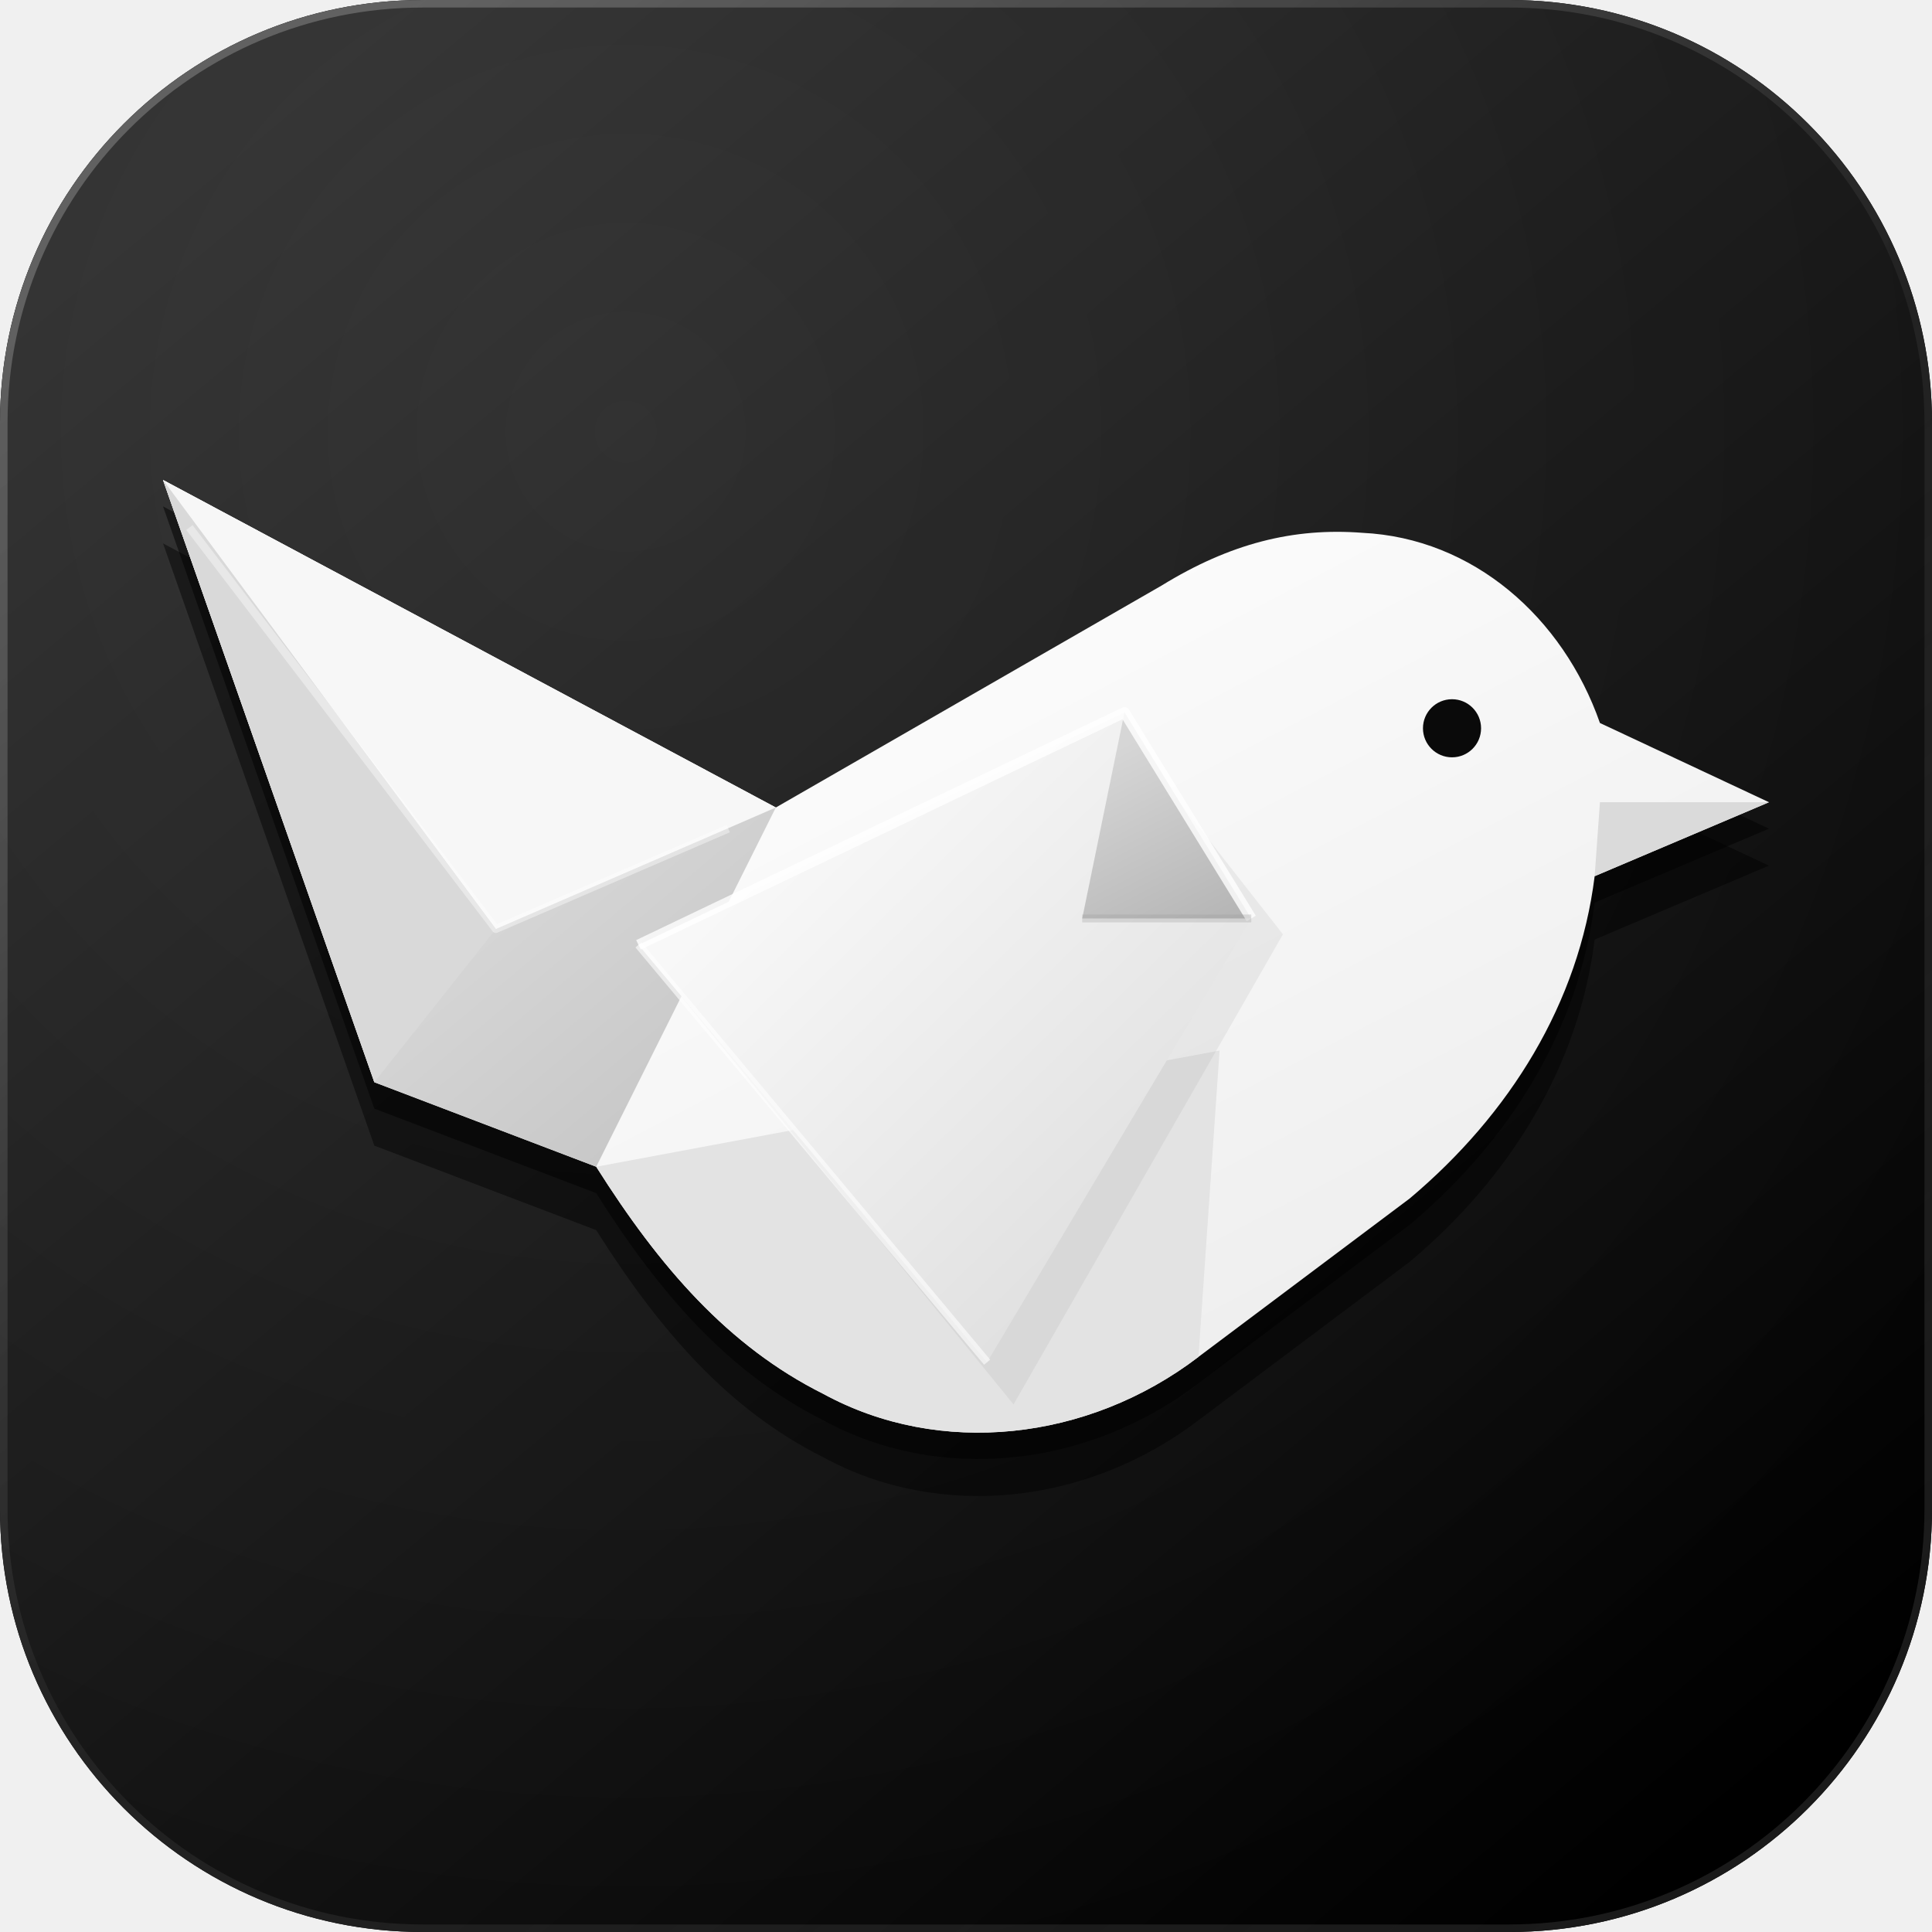
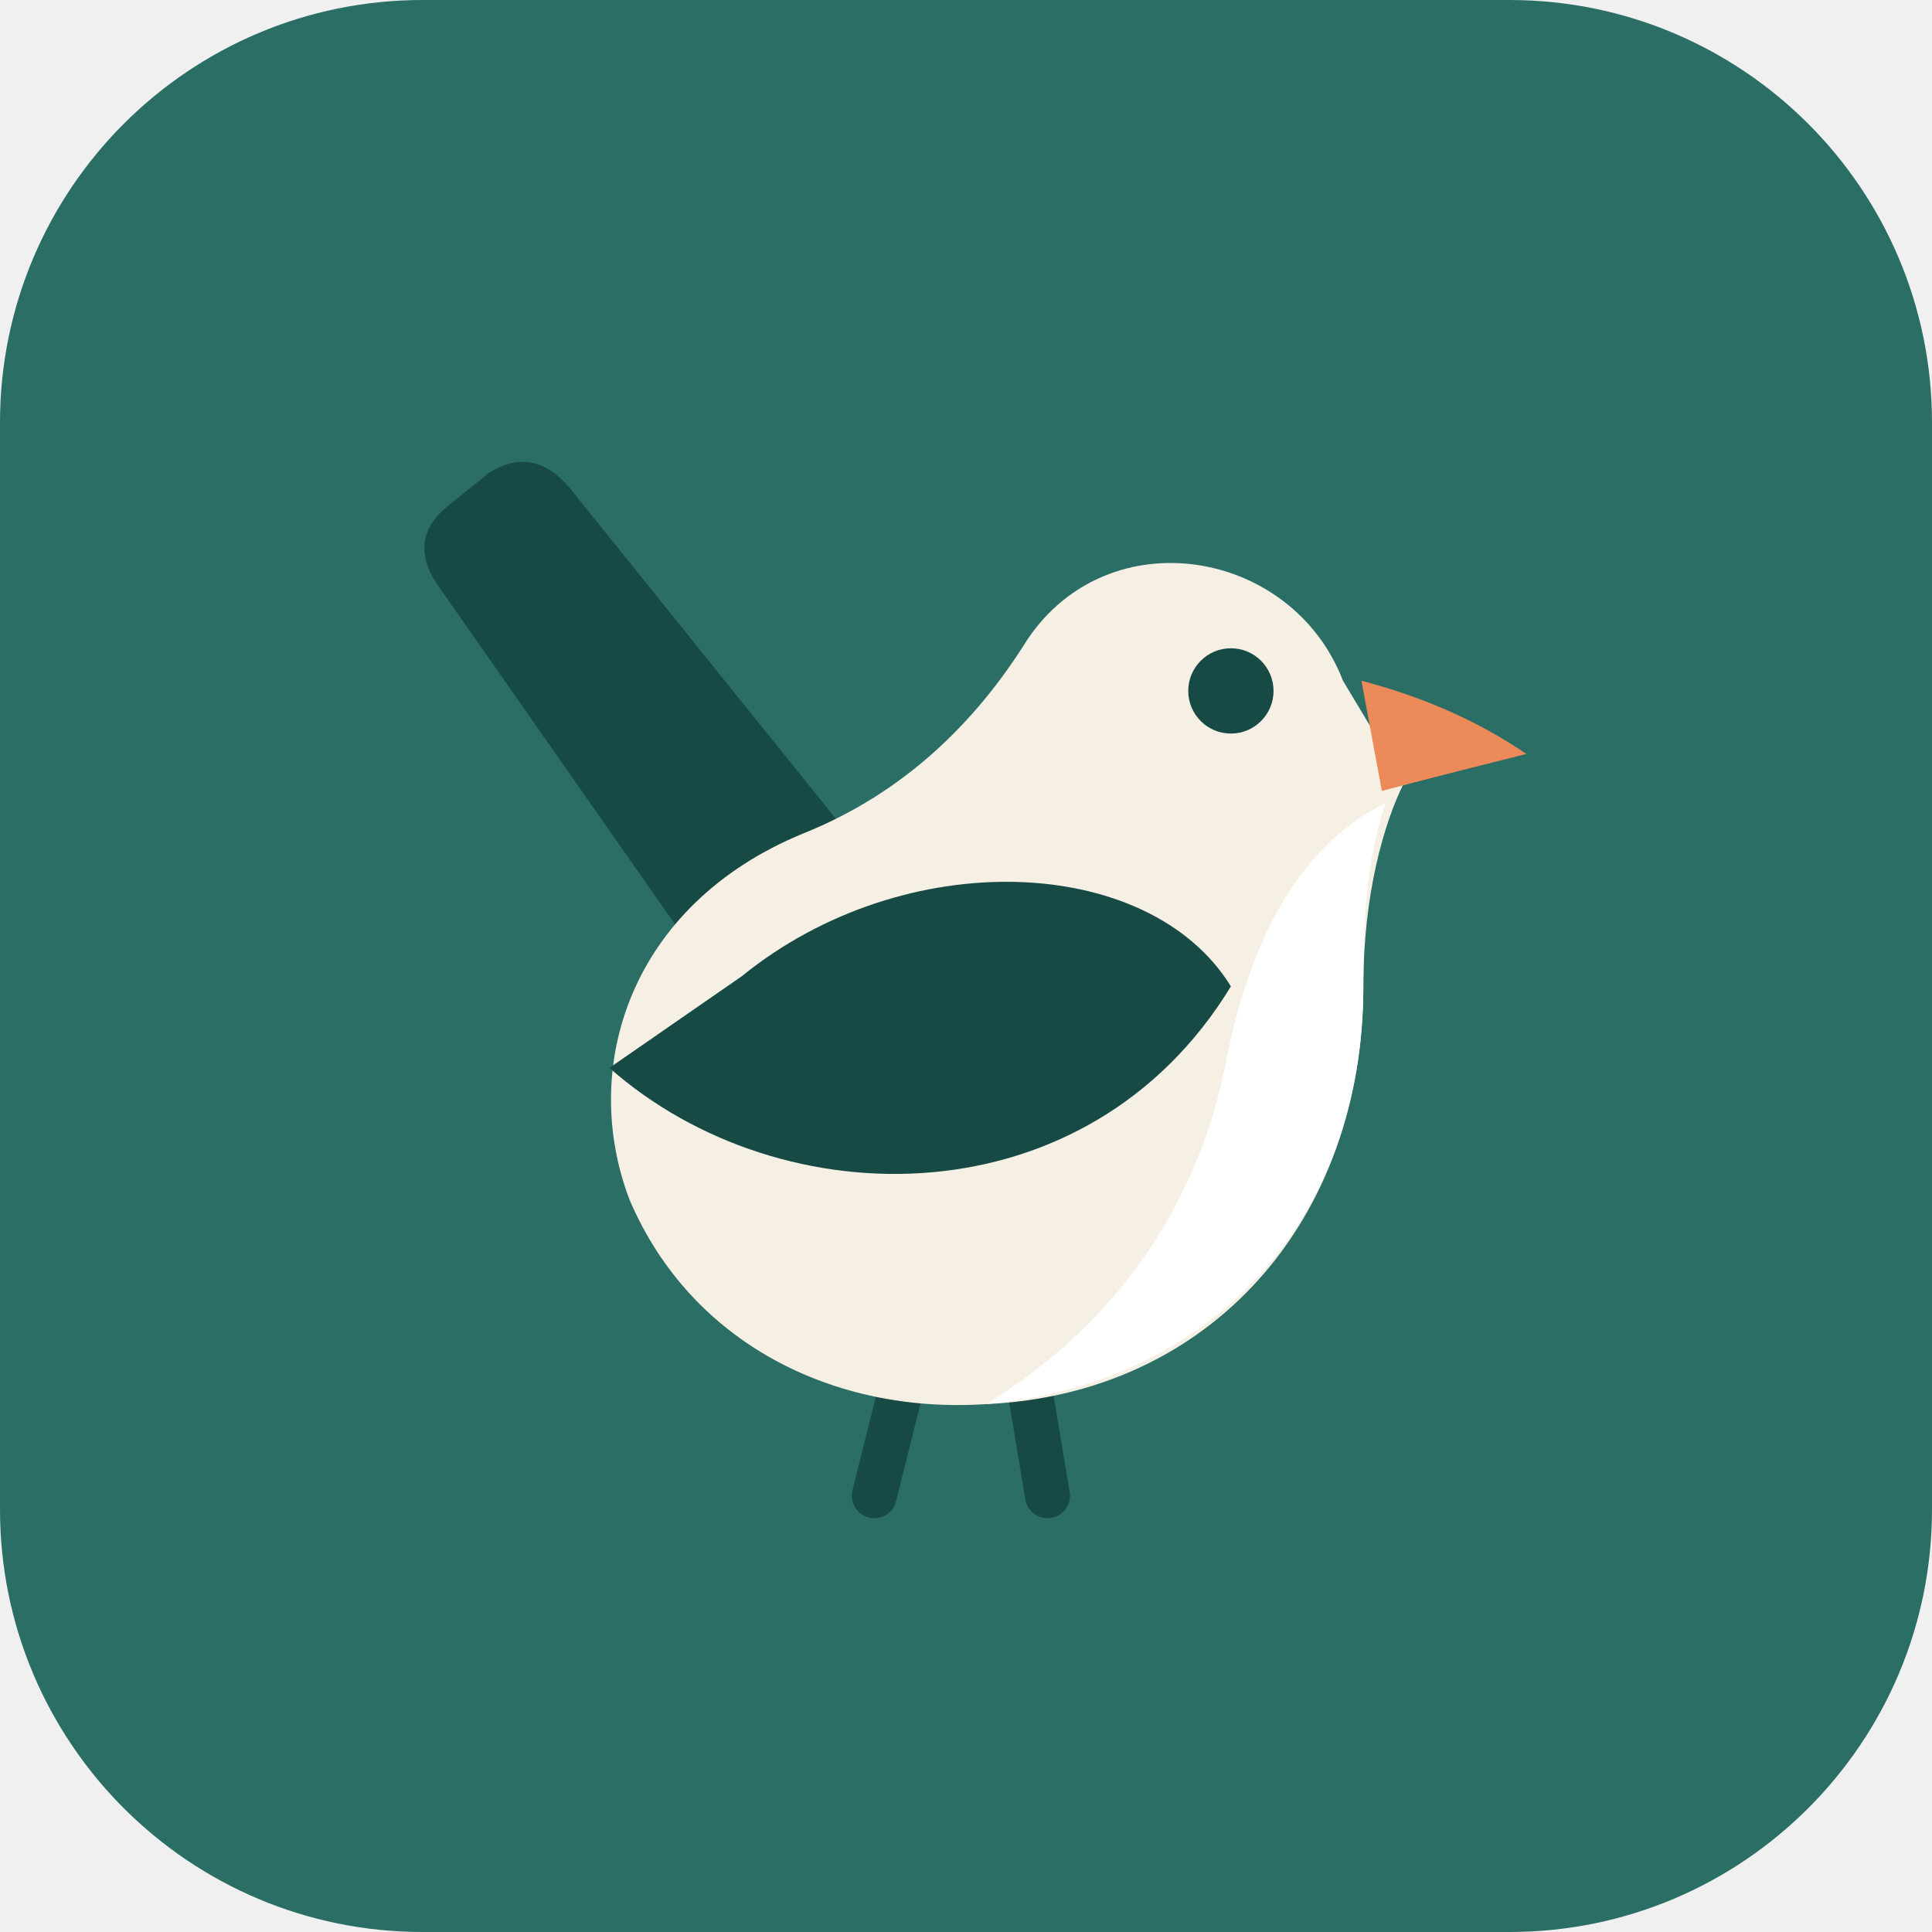
- <svg xmlns="http://www.w3.org/2000/svg" width="512" height="512" viewBox="0 0 512 512" fill="none" role="img" aria-labelledby="title description">
-   <defs>
-     <linearGradient id="background" x1="64" y1="32" x2="448" y2="492" gradientUnits="userSpaceOnUse">
-       <stop stop-color="#2B2B2B" />
-       <stop offset="0.52" stop-color="#141414" />
-       <stop offset="1" stop-color="#000000" />
-     </linearGradient>
-     <radialGradient id="ambient" cx="0" cy="0" r="1" gradientTransform="translate(164 116) rotate(48) scale(420)" gradientUnits="userSpaceOnUse">
-       <stop stop-color="#FFFFFF" stop-opacity="0.07" />
-       <stop offset="1" stop-color="#FFFFFF" stop-opacity="0" />
-     </radialGradient>
-     <linearGradient id="paper" x1="214" y1="168" x2="309" y2="350" gradientUnits="userSpaceOnUse">
-       <stop stop-color="#FFFFFF" />
-       <stop offset="1" stop-color="#EDEDED" />
-     </linearGradient>
-     <linearGradient id="tailFold" x1="112" y1="172" x2="212" y2="291" gradientUnits="userSpaceOnUse">
-       <stop stop-color="#EFEFEF" />
-       <stop offset="1" stop-color="#C4C4C4" />
-     </linearGradient>
-     <linearGradient id="wing" x1="205" y1="249" x2="287" y2="333" gradientUnits="userSpaceOnUse">
-       <stop stop-color="#F8F8F8" />
-       <stop offset="1" stop-color="#DCDCDC" />
-     </linearGradient>
-     <linearGradient id="fold" x1="286" y1="214" x2="308" y2="257" gradientUnits="userSpaceOnUse">
-       <stop stop-color="#D6D6D6" />
-       <stop offset="1" stop-color="#ADADAD" />
-     </linearGradient>
-     <linearGradient id="rim" x1="76" y1="24" x2="432" y2="492" gradientUnits="userSpaceOnUse">
-       <stop stop-color="#FFFFFF" stop-opacity="0.22" />
-       <stop offset="0.5" stop-color="#FFFFFF" stop-opacity="0.05" />
-       <stop offset="1" stop-color="#FFFFFF" stop-opacity="0.10" />
-     </linearGradient>
-     <path id="wren" d="         M 104 164         L 220 226         L 293 184         C 306 176 318 173 331 174         C 352 175 369 190 376 210         L 408 225         L 375 239         C 372 263 359 284 340 300         L 300 330         C 279 346 251 349 229 337         C 211 328 198 313 186 294         L 144 278         Z       " />
-   </defs>
-   <g id="background-tile">
-     <rect width="512" height="512" rx="112" fill="#000000" />
-     <rect width="512" height="512" rx="112" fill="url(#background)" />
-     <rect width="512" height="512" rx="112" fill="url(#ambient)" />
-     <rect x="1" y="1" width="510" height="510" rx="111" stroke="url(#rim)" stroke-width="2" />
-   </g>
-   <g transform="translate(256 256) scale(1.4) translate(-256 -256)">
-     <g id="paper-shadow" aria-hidden="true">
-       <use href="#wren" transform="translate(0 12)" fill="#000000" opacity="0.45" />
-       <use href="#wren" transform="translate(0 5)" fill="#000000" opacity="0.5" />
-     </g>
-     <g id="paper-wren">
-       <use href="#wren" fill="url(#paper)" />
-       <path d="M104 164 L220 226 L186 294 L144 278 Z" fill="url(#tailFold)" />
-       <path d="M104 164 L220 226 L167 249 Z" fill="#F7F7F7" />
-       <path d="M104 164 L167 249 L144 278 Z" fill="#D9D9D9" />
-       <path d="M109 173 L167 249 L211 230" stroke="#FFFFFF" stroke-opacity="0.4" stroke-width="1.5" stroke-linejoin="round" />
-       <path d="           M186 294           L304 272           L300 330           C279 346 251 349 229 337           C211 328 198 313 186 294           Z         " fill="#E3E3E3" />
-       <path d="M199 258 L287 213 L316 250 L265 339 Z" fill="#8C8C8C" opacity="0.12" />
-       <path d="M194 252 L286 208 L310 247 L260 331 Z" fill="url(#wing)" />
-       <path d="M286 208 L278 247 L310 247 Z" fill="url(#fold)" />
-       <path d="M194 252 L286 208 L310 247" stroke="#FFFFFF" stroke-opacity="0.8" stroke-width="2" stroke-linejoin="round" />
-       <path d="M278 247 L310 247" stroke="#9A9A9A" stroke-opacity="0.3" stroke-width="1.5" />
-       <path d="M194 252 L260 331" stroke="#FFFFFF" stroke-opacity="0.6" stroke-width="1.5" />
-       <path d="M376 225 L408 225 L375 239 Z" fill="#DADADA" />
-       <circle cx="348" cy="211" r="5.5" fill="#0A0A0A" />
-     </g>
+ <svg xmlns="http://www.w3.org/2000/svg" width="512" height="512" viewBox="0 0 512 512" role="img" aria-label="Paperwren">
+   <rect width="512" height="512" rx="112" fill="#2B6E66" />
+   <g>
+     <path d="M229 226.3 L151.2 129.6 Q141.5 117.8 129.6 125.3 L118.8 134 Q108 142.6 115.6 154.5 L188.5 258.7 Z" fill="#174a44" />
+     <path d="M239.8 364 L231.7 396.4 M272.2 364 L277.6 396.4" stroke="#174a44" stroke-width="11.9" stroke-linecap="round" fill="none" />
+     <path d="M355.9 180.4 C342.4 145.3 293.8 137.2 272.2 169.6 C258.7 191.2 239.8 210.1 212.8 220.9 C166.9 239.8 153.4 283 166.9 318.1 C183.1 355.9 220.9 374.8 261.4 372.1 C320.8 369.4 361.3 323.5 361.3 261.4 C361.3 237.1 366.7 218.2 372.1 207.4 Z" fill="#f6efe4" />
+     <path d="M367.2 212.8 C361.8 229 361.3 245.2 361.3 261.4 C361.3 323.5 320.8 366.7 261.4 372.1 C296.5 350.5 318.1 318.1 325.1 280.3 C331.6 247.9 345.1 223.6 367.2 212.8 Z" fill="#ffffff" />
+     <path d="M326.2 261.4 C304.6 226.3 239.8 223.6 196.6 258.7 L161.5 283 C207.4 323.5 288.4 323.5 326.2 261.4 Z" fill="#174a44" />
+     <path d="M360.8 180.4 Q385.6 186.9 404.5 199.8 Q382.9 205.2 366.2 209.6 Z" fill="#ec8a5a" />
+     <circle cx="326.2" cy="183.1" r="11.3" fill="#174a44" />
  </g>
</svg>
